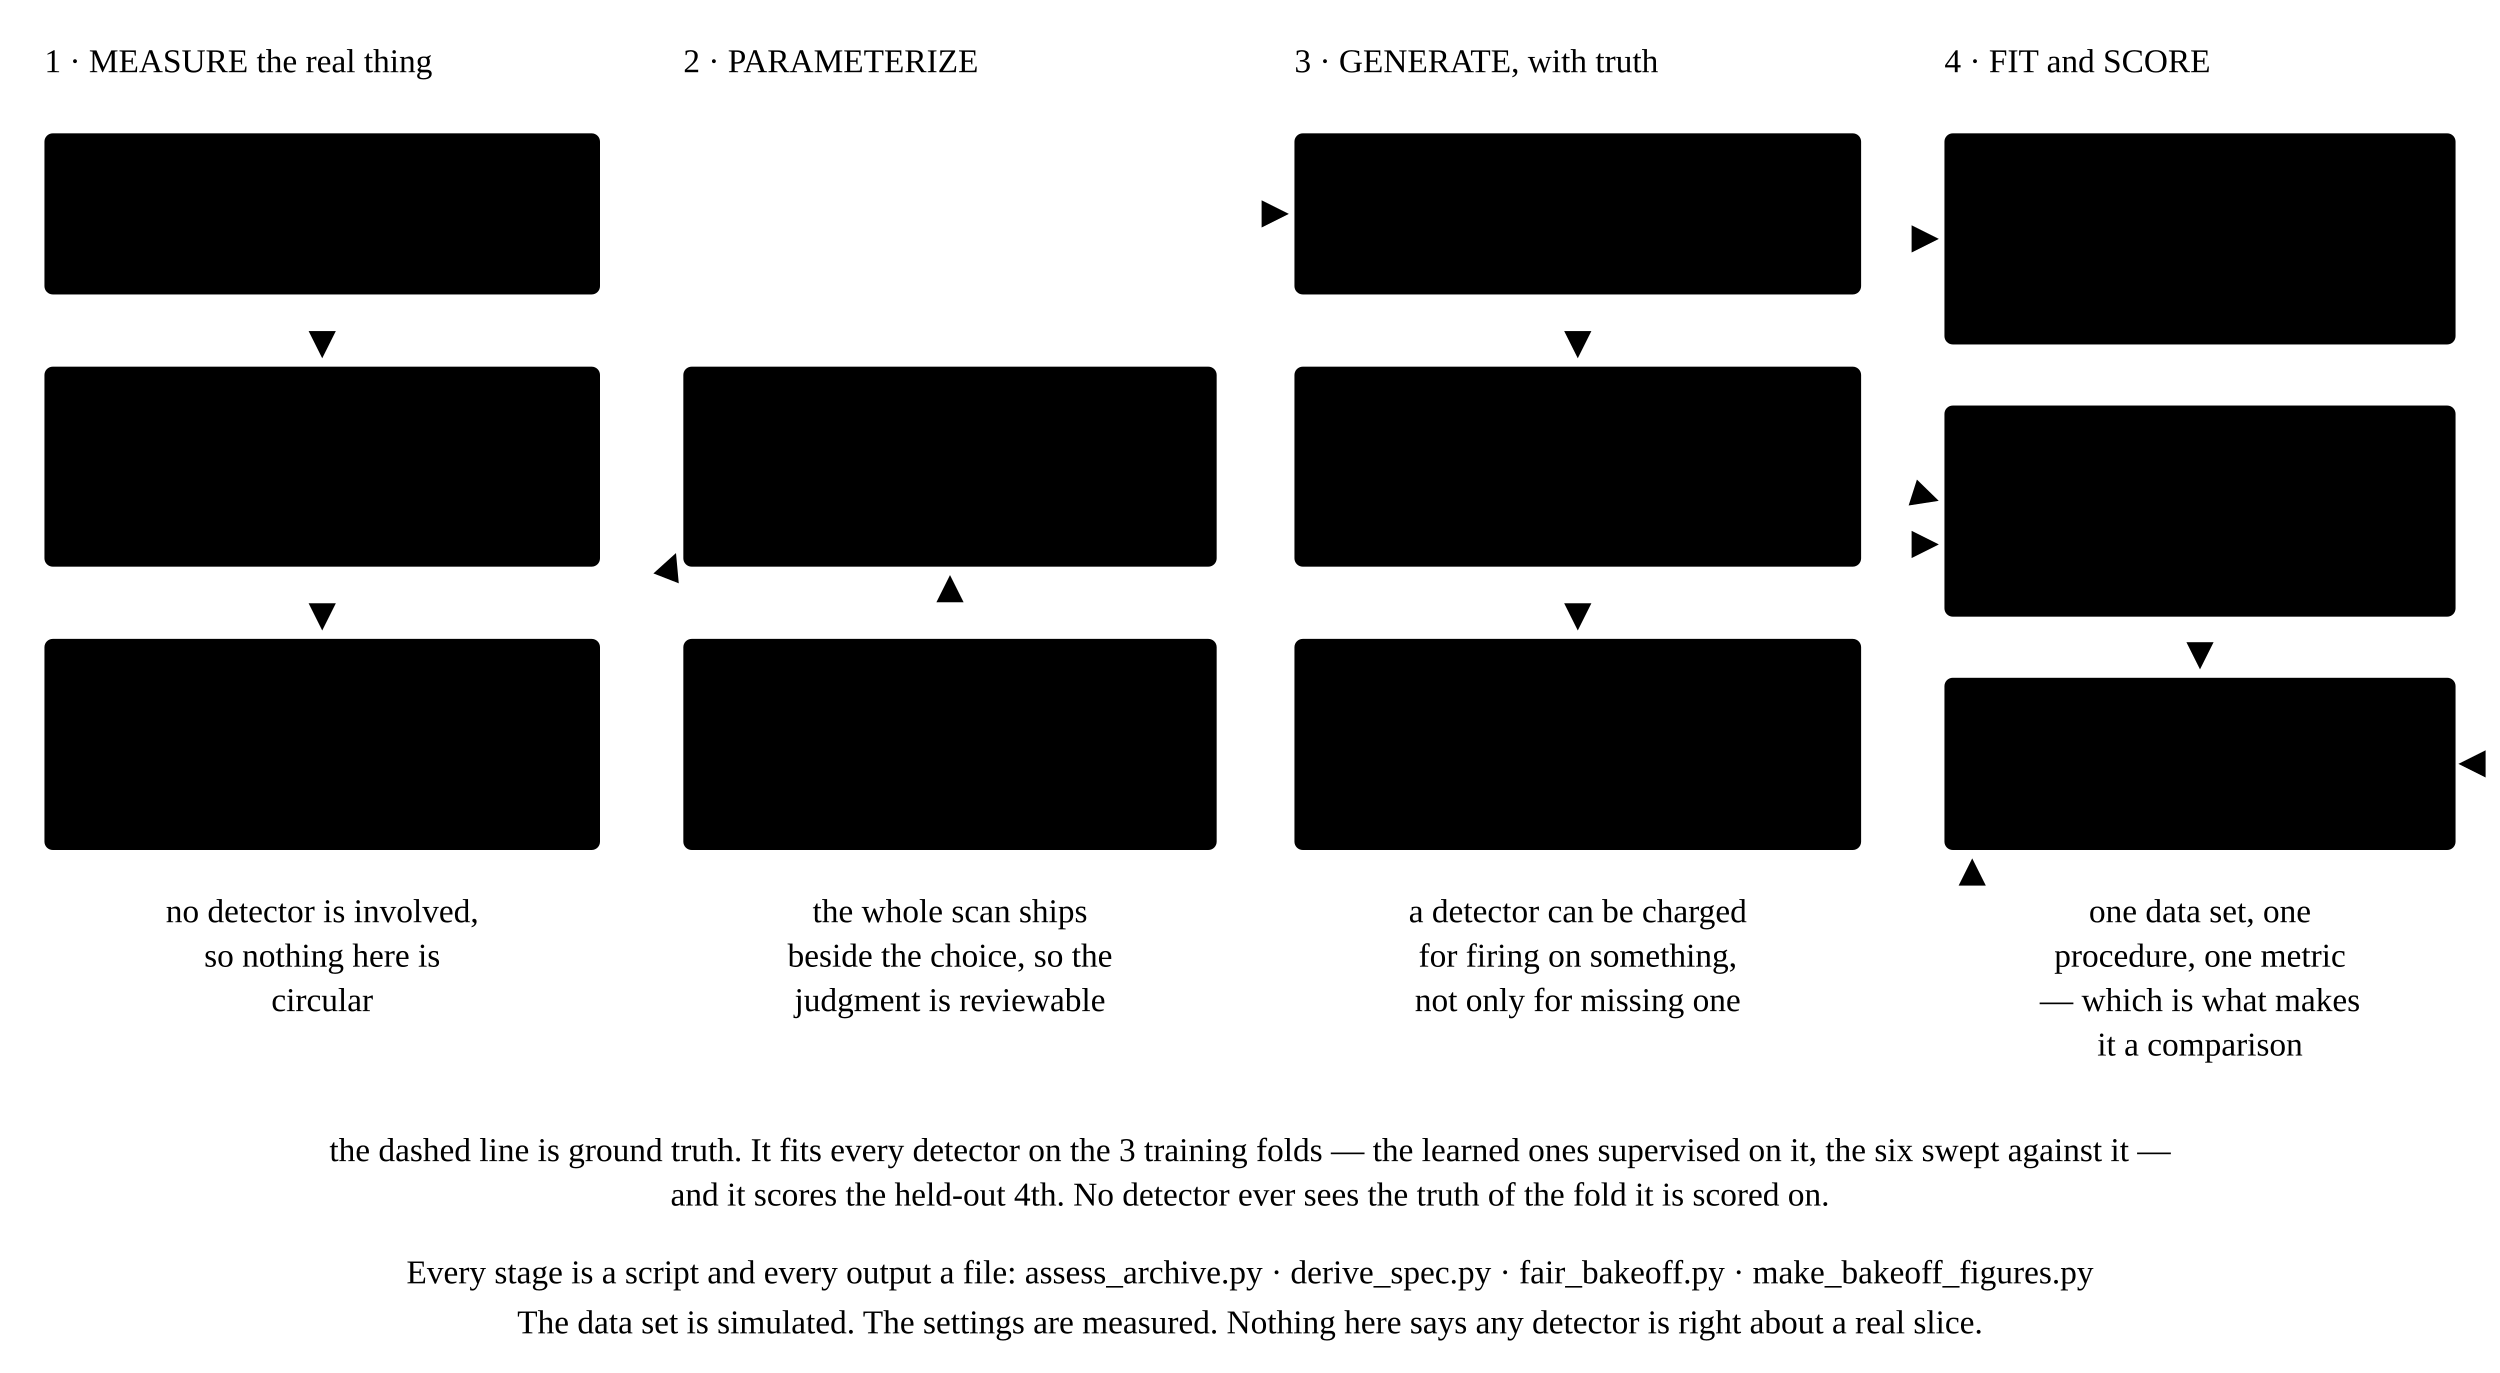
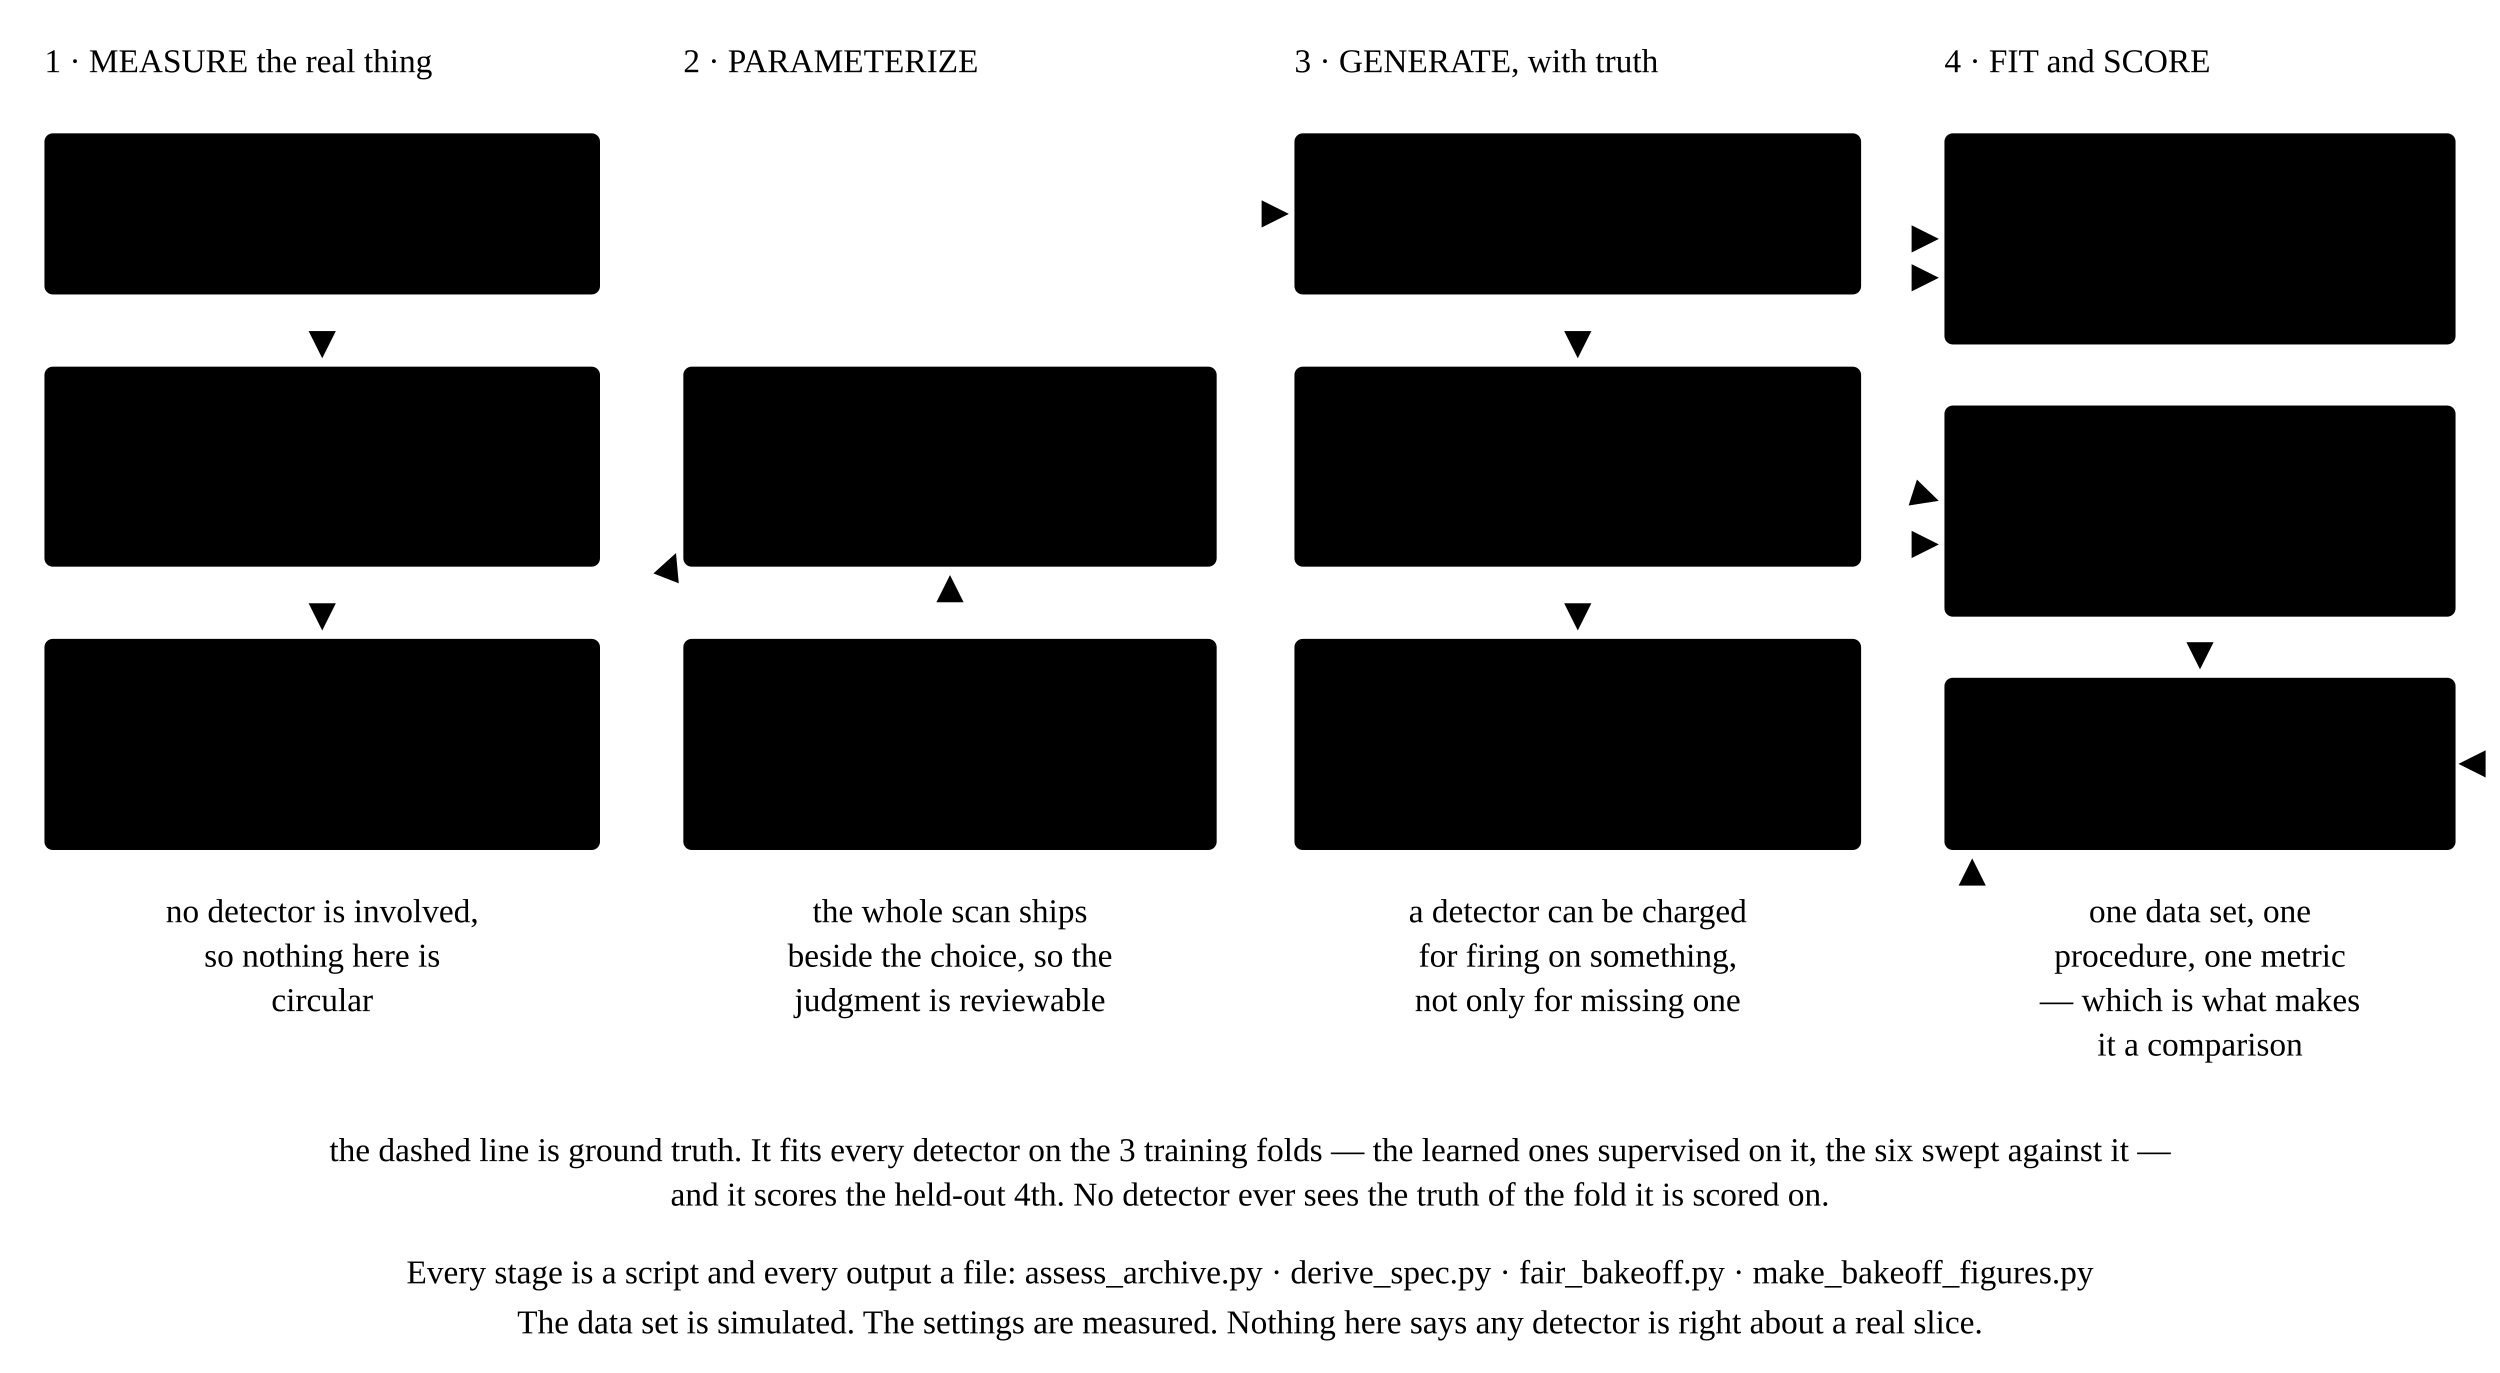
<svg xmlns="http://www.w3.org/2000/svg" viewBox="0 0 900 494" role="img" aria-label="The coordination pipeline, left to right in four stages. First, real recordings from one lab are measured without any detector: onset times from eighty-five baseline slices go through a clustering assessor with a thousand circular-shift surrogates, which reports participation, jitter and cluster rate. Second, that measurement becomes generator settings; a human chooses the cluster size K from a published scan, and the fitted heterogeneous bursty background is turned on. Third, the generator plants coordinated events at times it records, producing a data set split into four folds, with distractors and a dense random probe block as negatives. Fourth, every detector is fitted on three folds and scored on the held-out fourth: the six hand-written detectors sweep their one declared knob, the learned models train and pick a threshold, and both go through the same scorer. Ground truth flows from the generator to the fitting of every detector on the three training folds, and to the scorer for the held-out fourth; no detector sees the truth of the fold it is scored on. The report and the operating points come out at the end.">
  <defs>
    <marker id="pa" viewBox="0 0 10 10" refX="9" refY="5" markerWidth="7" markerHeight="7" orient="auto-start-reverse">
      <path d="M 0 0 L 10 5 L 0 10 z" fill="currentColor" stroke="none" />
    </marker>
  </defs>
  <text x="16" y="26" class="lbl">1 · MEASURE the real thing</text>
  <text x="246" y="26" class="lbl">2 · PARAMETERIZE</text>
  <text x="466" y="26" class="lbl">3 · GENERATE, with truth</text>
  <text x="700" y="26" class="lbl">4 · FIT and SCORE</text>
  <g stroke-width="1" fill="none" stroke-dasharray="2 4" opacity="0.55">
    <line x1="232" y1="34" x2="232" y2="392" />
    <line x1="452" y1="34" x2="452" y2="392" />
    <line x1="680" y1="34" x2="680" y2="392" />
  </g>
  <rect x="16" y="48" width="200" height="58" rx="3" />
  <text x="116" y="72" text-anchor="middle">85 real recordings</text>
  <text x="116" y="91" text-anchor="middle" class="lbl">baseline windows only</text>
  <rect x="16" y="132" width="200" height="72" rx="3" class="act" />
  <text x="116" y="156" text-anchor="middle" class="hi">assessor</text>
  <text x="116" y="175" text-anchor="middle" class="lbl">cluster onsets, then</text>
  <text x="116" y="192" text-anchor="middle" class="lbl">1,000 circular shifts</text>
  <rect x="16" y="230" width="200" height="76" rx="3" />
  <text x="116" y="253" text-anchor="middle">what it measures</text>
  <text x="116" y="272" text-anchor="middle" class="lbl">participation · jitter</text>
  <text x="116" y="289" text-anchor="middle" class="lbl">cluster rate · background</text>
  <text x="116" y="332" text-anchor="middle" class="lbl">no detector is involved,</text>
  <text x="116" y="348" text-anchor="middle" class="lbl">so nothing here is</text>
  <text x="116" y="364" text-anchor="middle" class="lbl">circular</text>
  <rect x="246" y="132" width="192" height="72" rx="3" />
  <text x="342" y="156" text-anchor="middle">generator settings</text>
  <text x="342" y="175" text-anchor="middle" class="lbl">heterogeneous, bursty</text>
  <text x="342" y="192" text-anchor="middle" class="lbl">background — fitted</text>
  <rect x="246" y="230" width="192" height="76" rx="3" class="act" />
  <text x="342" y="253" text-anchor="middle" class="hi">a human picks K</text>
  <text x="342" y="272" text-anchor="middle" class="lbl">cluster size. K=3 chosen;</text>
  <text x="342" y="289" text-anchor="middle" class="lbl">K=4 → a quarter the rate</text>
  <text x="342" y="332" text-anchor="middle" class="lbl">the whole scan ships</text>
  <text x="342" y="348" text-anchor="middle" class="lbl">beside the choice, so the</text>
  <text x="342" y="364" text-anchor="middle" class="lbl">judgment is reviewable</text>
  <rect x="466" y="48" width="204" height="58" rx="3" />
  <text x="568" y="72" text-anchor="middle">generator</text>
  <text x="568" y="91" text-anchor="middle" class="lbl">plants events at known times</text>
  <rect x="466" y="132" width="204" height="72" rx="3" />
  <text x="568" y="156" text-anchor="middle">data set</text>
  <text x="568" y="175" text-anchor="middle" class="lbl">8 recordings, 470 min</text>
  <text x="568" y="192" text-anchor="middle" class="lbl">4 folds of 2</text>
  <rect x="466" y="230" width="204" height="76" rx="3" />
  <text x="568" y="253" text-anchor="middle">planted negatives</text>
  <text x="568" y="272" text-anchor="middle" class="lbl">distractors, <tspan font-style="italic">labeled</tspan> coincidence</text>
  <text x="568" y="289" text-anchor="middle" class="lbl">not coordination · + a probe</text>
  <text x="568" y="332" text-anchor="middle" class="lbl">a detector can be charged</text>
  <text x="568" y="348" text-anchor="middle" class="lbl">for firing on something,</text>
  <text x="568" y="364" text-anchor="middle" class="lbl">not only for missing one</text>
  <rect x="700" y="48" width="184" height="76" rx="3" />
  <text x="792" y="72" text-anchor="middle">the six, hand-written</text>
  <text x="792" y="91" text-anchor="middle" class="lbl">sweep one declared knob</text>
  <text x="792" y="108" text-anchor="middle" class="lbl">on 3 folds</text>
  <rect x="700" y="146" width="184" height="76" rx="3" class="act" />
  <text x="792" y="170" text-anchor="middle" class="hi">the learned models</text>
  <text x="792" y="189" text-anchor="middle" class="lbl">train, then pick a threshold</text>
  <text x="792" y="206" text-anchor="middle" class="lbl">on 3 folds</text>
  <rect x="700" y="244" width="184" height="62" rx="3" />
  <text x="792" y="268" text-anchor="middle">one scorer</text>
  <text x="792" y="287" text-anchor="middle" class="lbl">held-out 4th fold</text>
  <text x="792" y="332" text-anchor="middle" class="lbl">one data set, one</text>
  <text x="792" y="348" text-anchor="middle" class="lbl">procedure, one metric</text>
  <text x="792" y="364" text-anchor="middle" class="lbl">— which is what makes</text>
  <text x="792" y="380" text-anchor="middle" class="lbl">it a comparison</text>
  <g fill="none" stroke-width="1.4" marker-end="url(#pa)" color="inherit">
    <line x1="116" y1="108" x2="116" y2="128" />
    <line x1="116" y1="206" x2="116" y2="226" />
    <line x1="218" y1="264" x2="243" y2="200" />
    <line x1="342" y1="228" x2="342" y2="208" />
    <path d="M 440 150 L 452 150 L 452 77 L 463 77" />
    <line x1="568" y1="108" x2="568" y2="128" />
    <line x1="568" y1="206" x2="568" y2="226" />
    <path d="M 672 150 L 686 150 L 686 86 L 697 86" />
    <line x1="672" y1="172" x2="697" y2="180" />
    <path d="M 884 86 L 892 86 L 892 275 L 886 275" />
    <line x1="792" y1="224" x2="792" y2="240" />
  </g>
  <g fill="none" stroke-width="1.4" stroke-dasharray="5 3" marker-end="url(#pa)" color="inherit">
    <path d="M 672 268 L 676 268 L 676 396 L 710 396 L 710 310" />
    <path d="M 676 340 L 694 340 L 694 196 L 697 196" />
+     <path d="M 694 196 L 694 100 L 697 100" />
  </g>
  <text x="450" y="418" text-anchor="middle" class="lbl">
    the dashed line is ground truth. It fits every detector on the 3 training folds — the learned ones supervised on it, the six swept against it —
  </text>
  <text x="450" y="434" text-anchor="middle" class="lbl">
    and it scores the held-out 4th. No detector ever sees the truth of the fold it is scored on.
  </text>
  <text x="450" y="462" text-anchor="middle" class="lbl">
    Every stage is a script and every output a file: assess_archive.py · derive_spec.py · fair_bakeoff.py · make_bakeoff_figures.py
  </text>
  <text x="450" y="480" text-anchor="middle" class="lbl">
    The data set is simulated. The settings are measured. Nothing here says any detector is right about a real slice.
  </text>
</svg>
